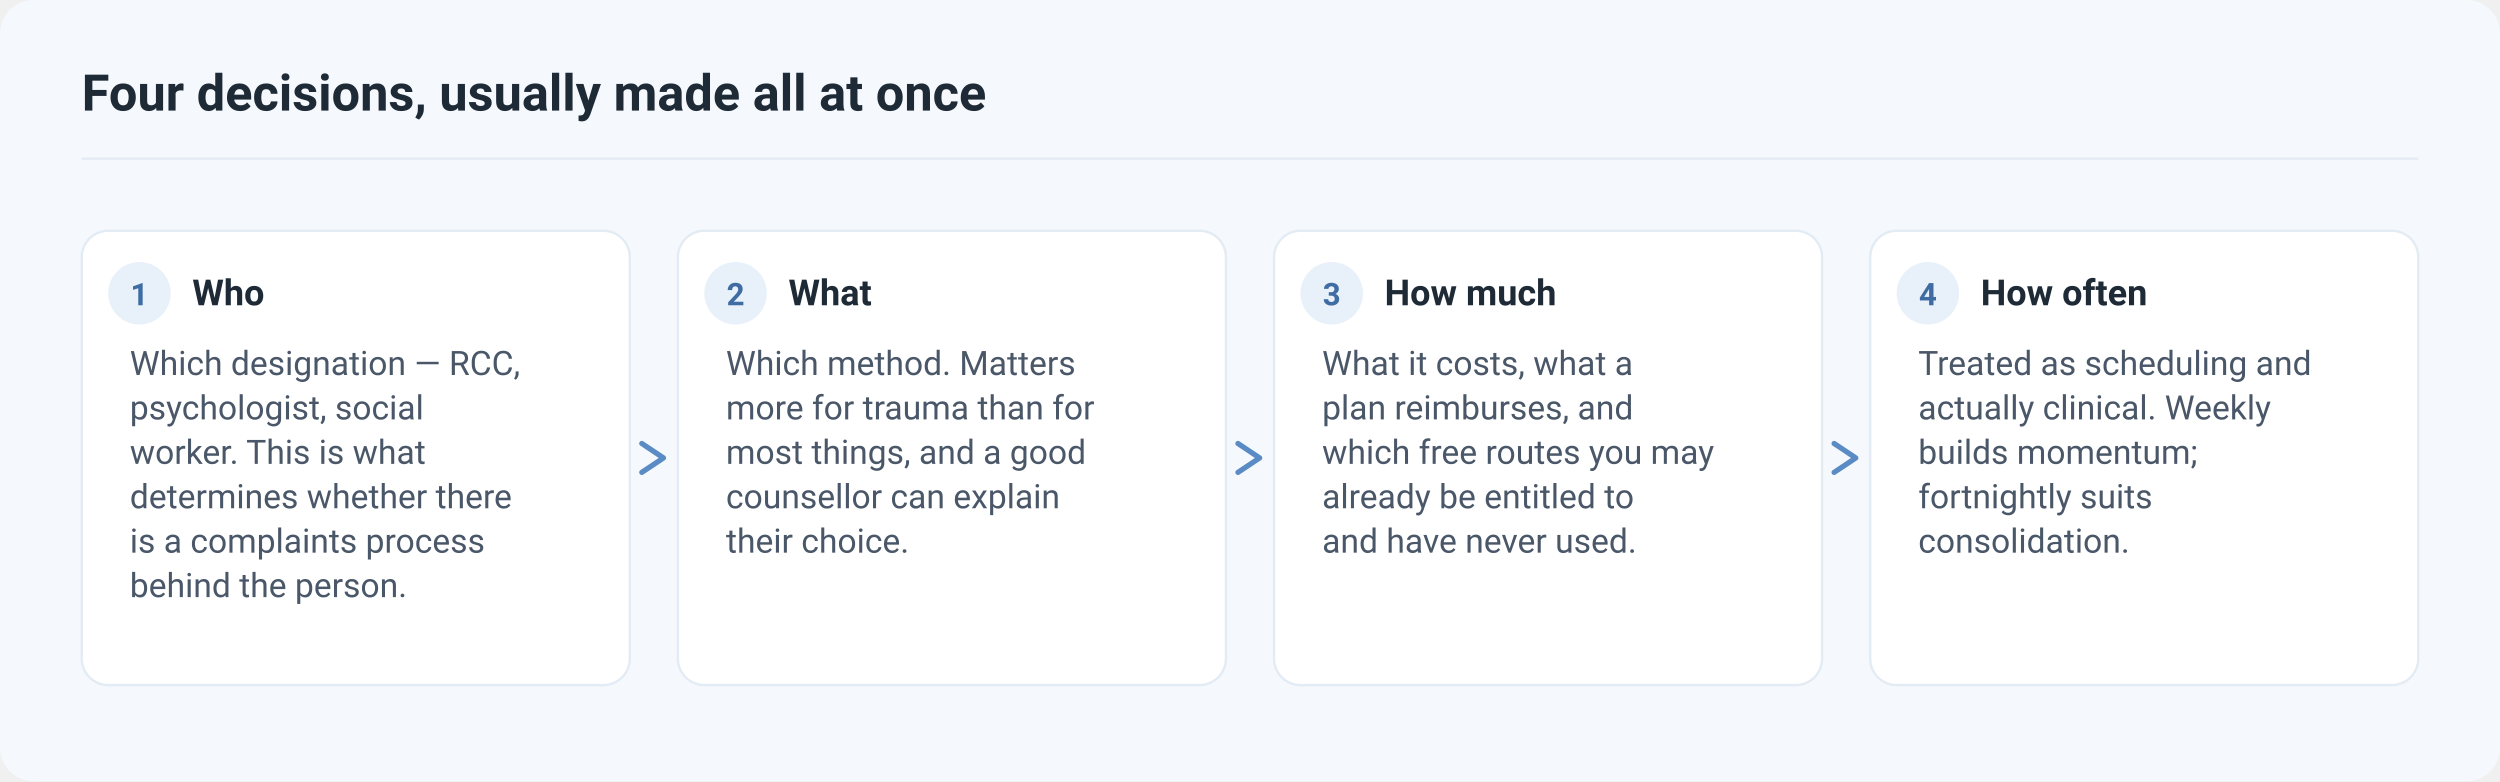
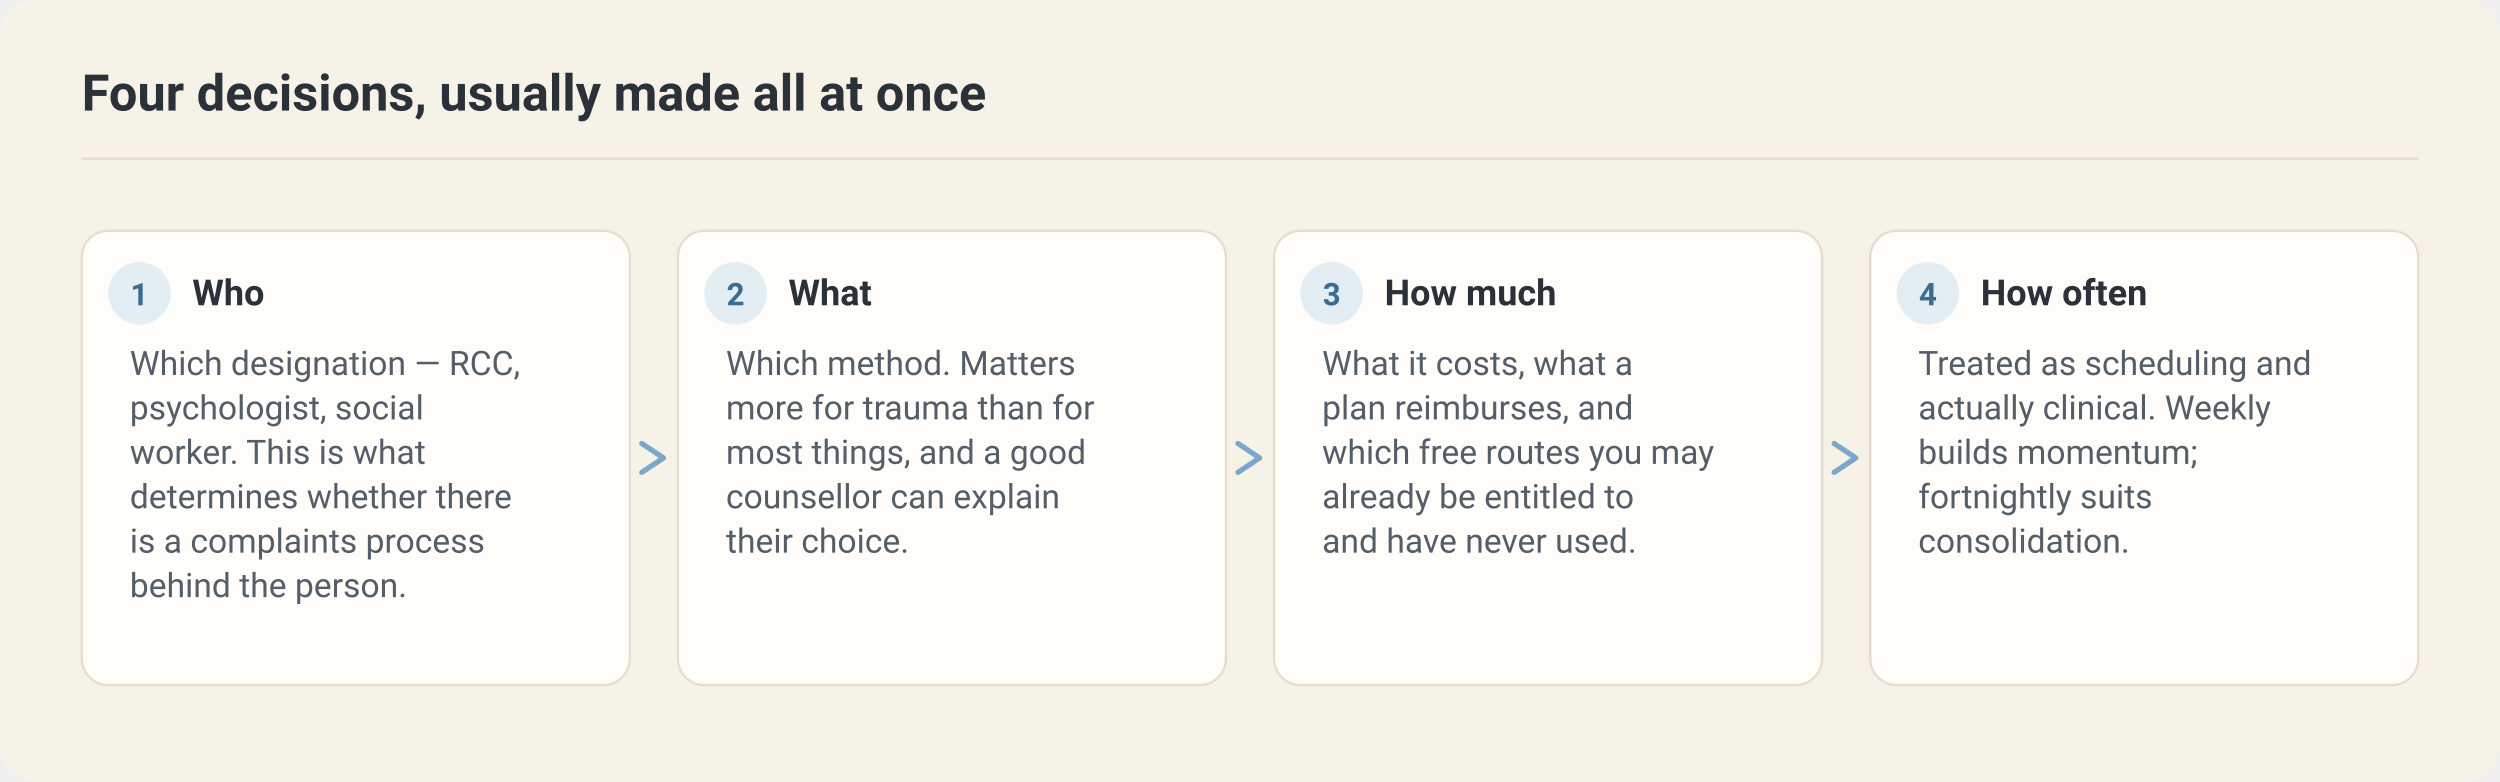
<svg xmlns="http://www.w3.org/2000/svg" viewBox="0 0 1040 325" width="1040" height="325" role="img" aria-labelledby="t d" font-family="-apple-system,BlinkMacSystemFont,'Segoe UI',Roboto,Helvetica,Arial,sans-serif">
-   <rect width="1040" height="325" rx="14" fill="#f5f9fd" />
-   <text x="34" y="46" font-size="21" font-weight="700" fill="#1f2a37">Four decisions, usually made all at once</text>
-   <line x1="34" y1="66" x2="1006" y2="66" stroke="#e3ebf4" stroke-width="1" />
-   <rect x="34" y="96" width="228" height="189" rx="11" fill="#ffffff" stroke="#e3ebf4" />
-   <circle cx="58" cy="122" r="13" fill="#e8f0f9" />
-   <text x="58" y="127" font-size="13" font-weight="700" fill="#3f6ca3" text-anchor="middle">1</text>
-   <text x="80" y="127" font-size="15" font-weight="700" fill="#1f2a37">Who</text>
-   <text font-size="14" fill="#4a5768">
+   <rect width="1040" height="325" rx="14" fill="#f7f2e8" />
+   <text x="34" y="46" font-size="21" font-weight="700" fill="#2b3138">Four decisions, usually made all at once</text>
+   <line x1="34" y1="66" x2="1006" y2="66" stroke="#e6ddce" stroke-width="1" />
+   <rect x="34" y="96" width="228" height="189" rx="11" fill="#fffdf9" stroke="#e6ddce" />
+   <circle cx="58" cy="122" r="13" fill="#e2edf4" />
+   <text x="58" y="127" font-size="13" font-weight="700" fill="#3d6c92" text-anchor="middle">1</text>
+   <text x="80" y="127" font-size="15" font-weight="700" fill="#2b3138">Who</text>
+   <text font-size="14" fill="#545e69">
    <tspan x="54" y="156">Which designation — RCC,</tspan>
    <tspan x="54" y="174.48">psychologist, social</tspan>
    <tspan x="54" y="192.96">worker. This is what</tspan>
    <tspan x="54" y="211.44">determines whether there</tspan>
    <tspan x="54" y="229.92">is a complaints process</tspan>
    <tspan x="54" y="248.4">behind the person.</tspan>
  </text>
-   <path d="M267 184.5 L276 190.5 L267 196.5" fill="none" stroke="#5b8bc4" stroke-width="2.2" stroke-linecap="round" stroke-linejoin="round" />
-   <rect x="282" y="96" width="228" height="189" rx="11" fill="#ffffff" stroke="#e3ebf4" />
-   <circle cx="306" cy="122" r="13" fill="#e8f0f9" />
-   <text x="306" y="127" font-size="13" font-weight="700" fill="#3f6ca3" text-anchor="middle">2</text>
-   <text x="328" y="127" font-size="15" font-weight="700" fill="#1f2a37">What</text>
-   <text font-size="14" fill="#4a5768">
+   <path d="M267 184.5 L276 190.5 L267 196.5" fill="none" stroke="#7ba7cb" stroke-width="2.2" stroke-linecap="round" stroke-linejoin="round" />
+   <rect x="282" y="96" width="228" height="189" rx="11" fill="#fffdf9" stroke="#e6ddce" />
+   <circle cx="306" cy="122" r="13" fill="#e2edf4" />
+   <text x="306" y="127" font-size="13" font-weight="700" fill="#3d6c92" text-anchor="middle">2</text>
+   <text x="328" y="127" font-size="15" font-weight="700" fill="#2b3138">What</text>
+   <text font-size="14" fill="#545e69">
    <tspan x="302" y="156">Which method. Matters</tspan>
    <tspan x="302" y="174.48">more for trauma than for</tspan>
    <tspan x="302" y="192.96">most things, and a good</tspan>
    <tspan x="302" y="211.44">counsellor can explain</tspan>
    <tspan x="302" y="229.92">their choice.</tspan>
  </text>
-   <path d="M515 184.5 L524 190.5 L515 196.5" fill="none" stroke="#5b8bc4" stroke-width="2.2" stroke-linecap="round" stroke-linejoin="round" />
-   <rect x="530" y="96" width="228" height="189" rx="11" fill="#ffffff" stroke="#e3ebf4" />
-   <circle cx="554" cy="122" r="13" fill="#e8f0f9" />
-   <text x="554" y="127" font-size="13" font-weight="700" fill="#3f6ca3" text-anchor="middle">3</text>
-   <text x="576" y="127" font-size="15" font-weight="700" fill="#1f2a37">How much</text>
-   <text font-size="14" fill="#4a5768">
+   <path d="M515 184.5 L524 190.5 L515 196.5" fill="none" stroke="#7ba7cb" stroke-width="2.2" stroke-linecap="round" stroke-linejoin="round" />
+   <rect x="530" y="96" width="228" height="189" rx="11" fill="#fffdf9" stroke="#e6ddce" />
+   <circle cx="554" cy="122" r="13" fill="#e2edf4" />
+   <text x="554" y="127" font-size="13" font-weight="700" fill="#3d6c92" text-anchor="middle">3</text>
+   <text x="576" y="127" font-size="15" font-weight="700" fill="#2b3138">How much</text>
+   <text font-size="14" fill="#545e69">
    <tspan x="550" y="156">What it costs, what a</tspan>
    <tspan x="550" y="174.48">plan reimburses, and</tspan>
    <tspan x="550" y="192.96">which free routes you may</tspan>
    <tspan x="550" y="211.44">already be entitled to</tspan>
    <tspan x="550" y="229.92">and have never used.</tspan>
  </text>
-   <path d="M763 184.5 L772 190.5 L763 196.5" fill="none" stroke="#5b8bc4" stroke-width="2.2" stroke-linecap="round" stroke-linejoin="round" />
-   <rect x="778" y="96" width="228" height="189" rx="11" fill="#ffffff" stroke="#e3ebf4" />
-   <circle cx="802" cy="122" r="13" fill="#e8f0f9" />
-   <text x="802" y="127" font-size="13" font-weight="700" fill="#3f6ca3" text-anchor="middle">4</text>
-   <text x="824" y="127" font-size="15" font-weight="700" fill="#1f2a37">How often</text>
-   <text font-size="14" fill="#4a5768">
+   <path d="M763 184.5 L772 190.5 L763 196.5" fill="none" stroke="#7ba7cb" stroke-width="2.2" stroke-linecap="round" stroke-linejoin="round" />
+   <rect x="778" y="96" width="228" height="189" rx="11" fill="#fffdf9" stroke="#e6ddce" />
+   <circle cx="802" cy="122" r="13" fill="#e2edf4" />
+   <text x="802" y="127" font-size="13" font-weight="700" fill="#3d6c92" text-anchor="middle">4</text>
+   <text x="824" y="127" font-size="15" font-weight="700" fill="#2b3138">How often</text>
+   <text font-size="14" fill="#545e69">
    <tspan x="798" y="156">Treated as scheduling and</tspan>
    <tspan x="798" y="174.48">actually clinical. Weekly</tspan>
    <tspan x="798" y="192.96">builds momentum;</tspan>
    <tspan x="798" y="211.44">fortnightly suits</tspan>
    <tspan x="798" y="229.92">consolidation.</tspan>
  </text>
</svg>
